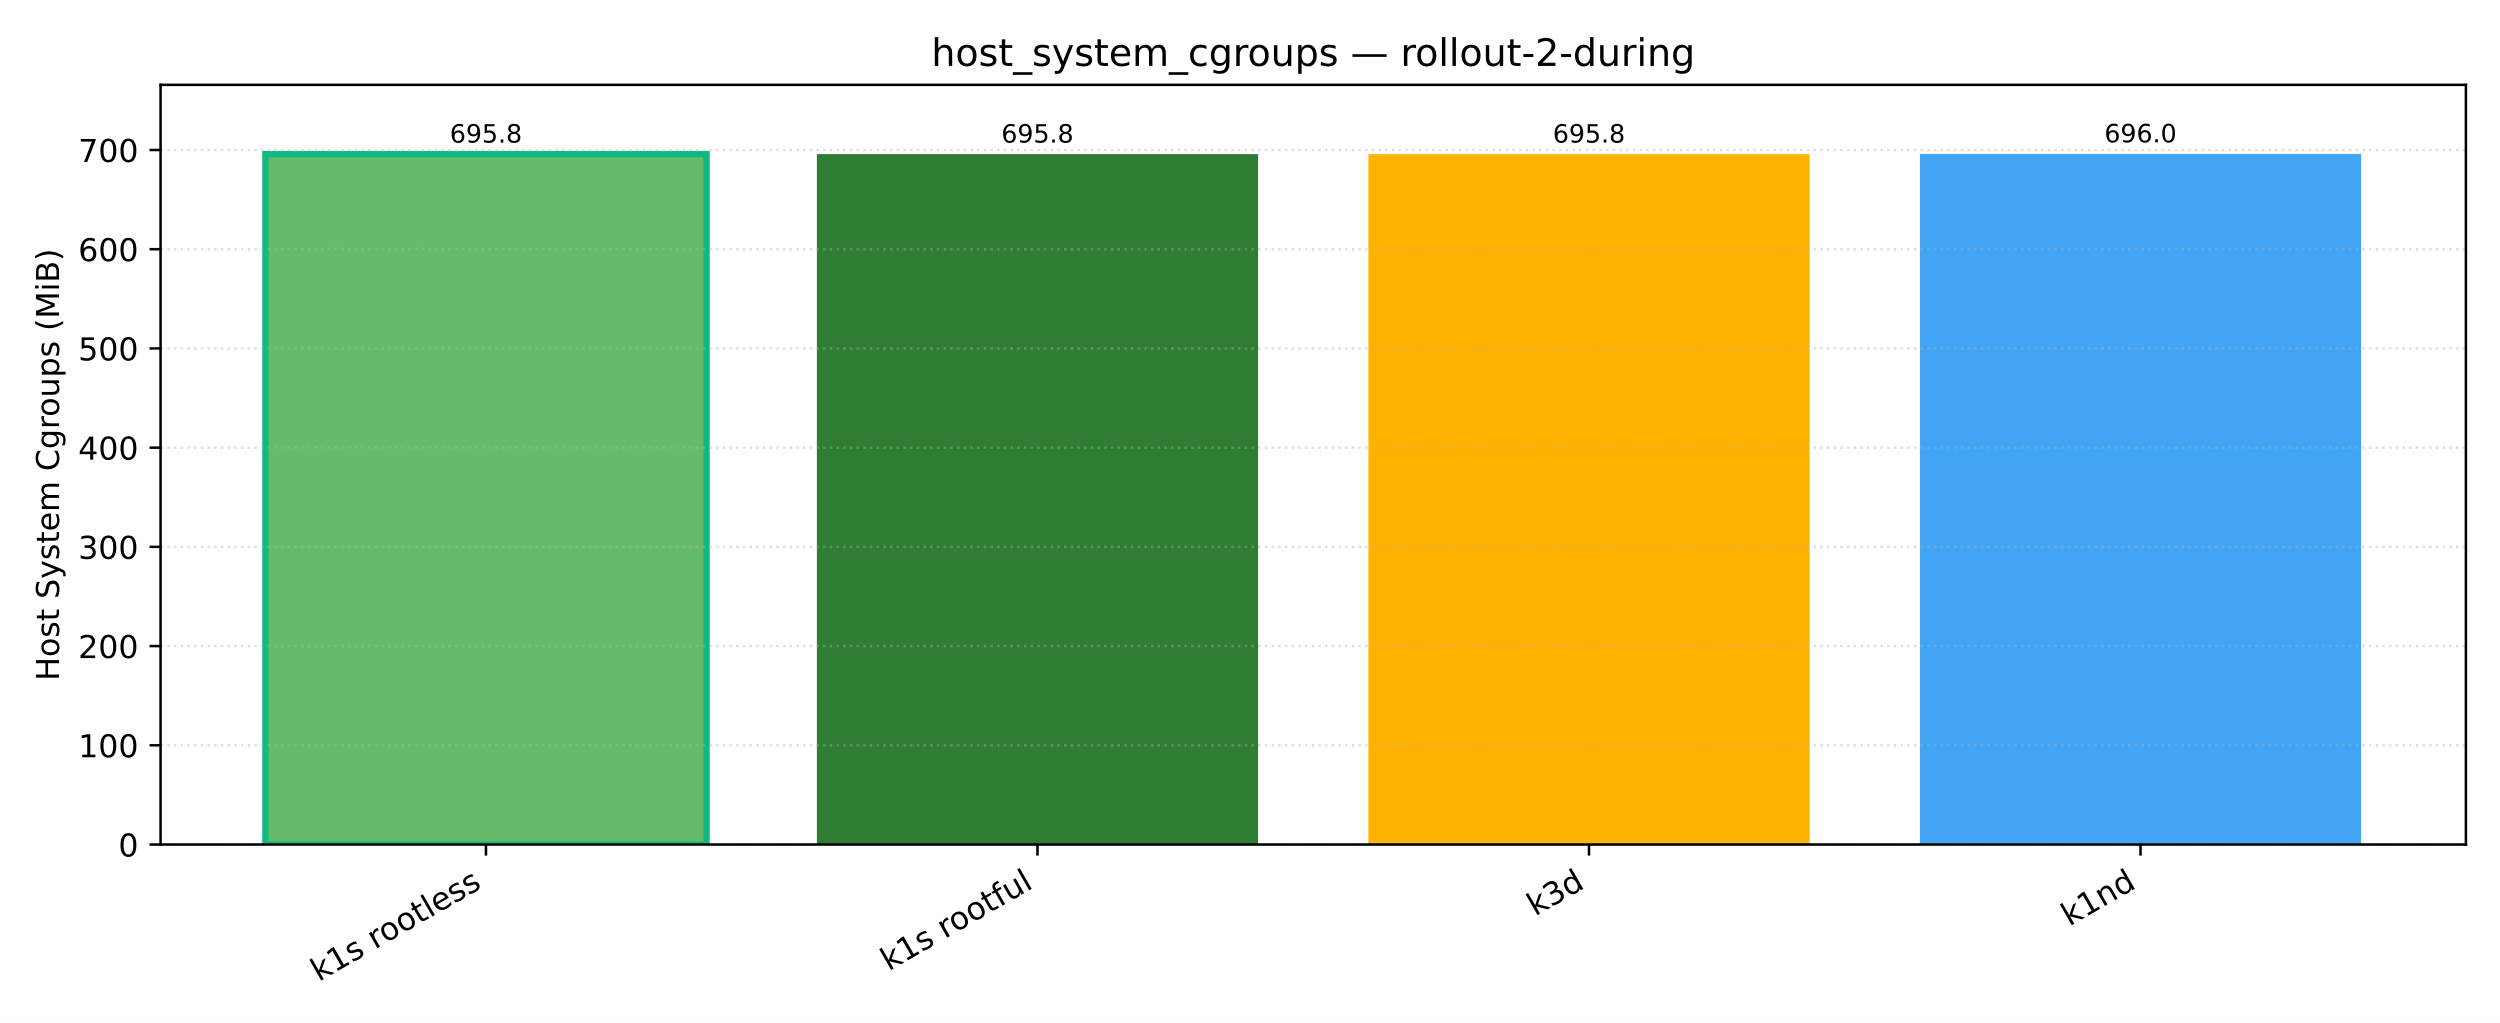
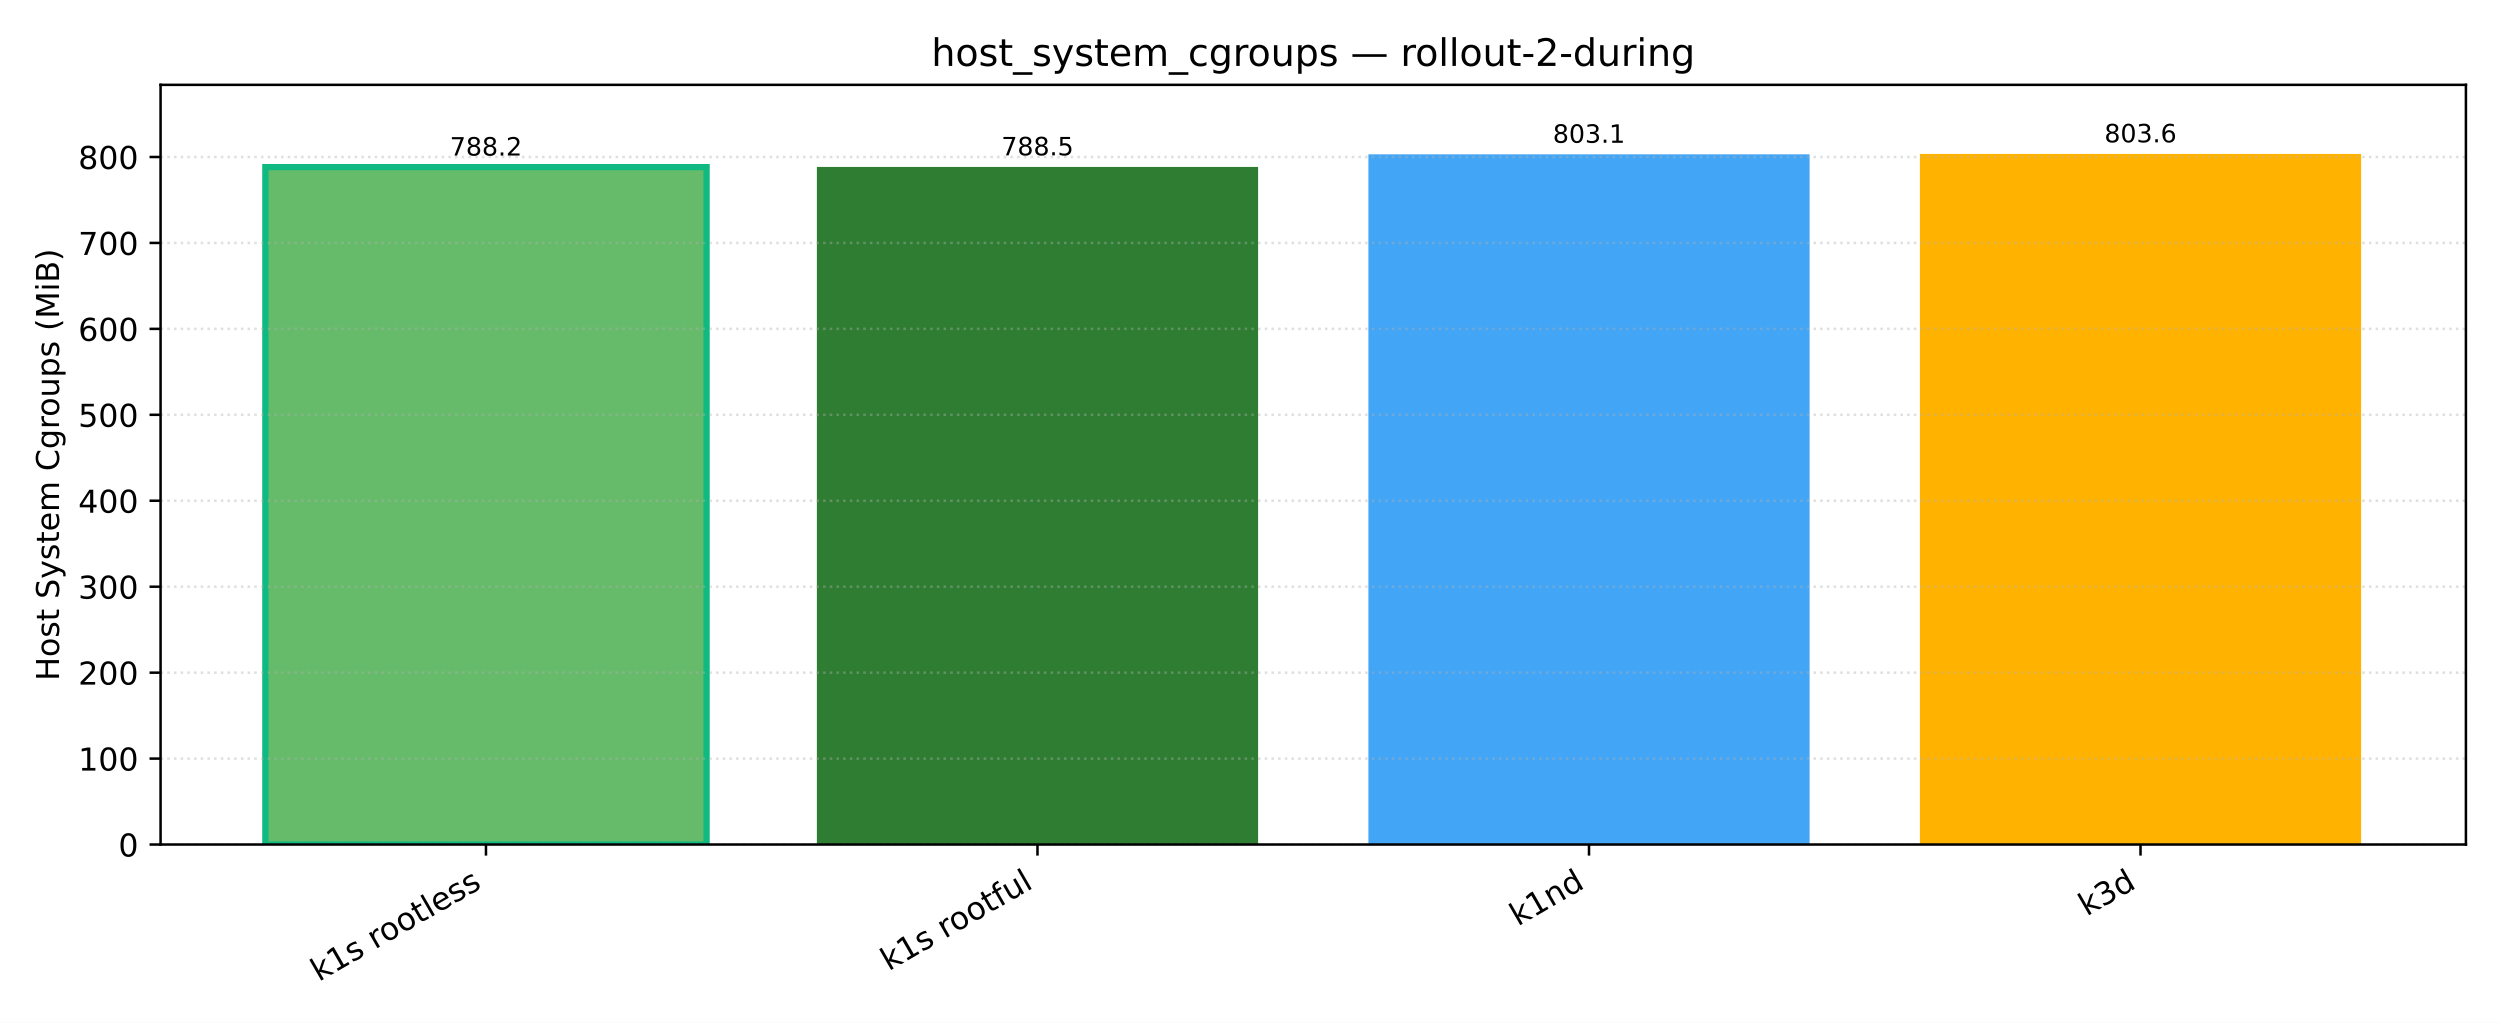
<svg xmlns="http://www.w3.org/2000/svg" xmlns:xlink="http://www.w3.org/1999/xlink" width="792pt" height="324pt" viewBox="0 0 792 324" version="1.1">
  <defs>
    <style type="text/css">*{stroke-linejoin: round; stroke-linecap: butt}</style>
  </defs>
  <g id="figure_1">
    <g id="patch_1">
      <path d="M 0 324  L 792 324  L 792 0  L 0 0  z " style="fill: #ffffff" />
    </g>
    <g id="axes_1">
      <g id="patch_2">
        <path d="M 50.87 267.545  L 781.2 267.545  L 781.2 26.88  L 50.87 26.88  z " style="fill: #ffffff" />
      </g>
      <g id="patch_3">
-         <path d="M 84.067 267.545  L 223.843 267.545  L 223.843 48.837  L 84.067 48.837  z " clip-path="url(#p07a1fe43da)" style="fill: #66bb6a; stroke: #10b981; stroke-width: 2; stroke-linejoin: miter" />
+         <path d="M 84.067 267.545  L 223.843 267.545  L 223.843 52.946  L 84.067 52.946  z " clip-path="url(#pe1639c07b3)" style="fill: #66bb6a; stroke: #10b981; stroke-width: 2; stroke-linejoin: miter" />
      </g>
      <g id="patch_4">
-         <path d="M 258.787 267.545  L 398.563 267.545  L 398.563 48.837  L 258.787 48.837  z " clip-path="url(#p07a1fe43da)" style="fill: #2e7d32" />
+         <path d="M 258.787 267.545  L 398.563 267.545  L 398.563 52.876  L 258.787 52.876  z " clip-path="url(#pe1639c07b3)" style="fill: #2e7d32" />
      </g>
      <g id="patch_5">
-         <path d="M 433.507 267.545  L 573.283 267.545  L 573.283 48.837  L 433.507 48.837  z " clip-path="url(#p07a1fe43da)" style="fill: #ffb300" />
+         <path d="M 433.507 267.545  L 573.283 267.545  L 573.283 48.895  L 433.507 48.895  z " clip-path="url(#pe1639c07b3)" style="fill: #42a5f5" />
      </g>
      <g id="patch_6">
-         <path d="M 608.227 267.545  L 748.003 267.545  L 748.003 48.759  L 608.227 48.759  z " clip-path="url(#p07a1fe43da)" style="fill: #42a5f5" />
+         <path d="M 608.227 267.545  L 748.003 267.545  L 748.003 48.759  L 608.227 48.759  z " clip-path="url(#pe1639c07b3)" style="fill: #ffb300" />
      </g>
      <g id="matplotlib.axis_1">
        <g id="xtick_1">
          <g id="line2d_1">
            <defs>
-               <path id="ma02f8a0a79" d="M 0 0  L 0 3.5  " style="stroke: #000000; stroke-width: 0.8" />
+               <path id="mfd98a3e27c" d="M 0 0  L 0 3.5  " style="stroke: #000000; stroke-width: 0.8" />
            </defs>
            <g>
-               <use xlink:href="#ma02f8a0a79" x="153.955" y="267.545" style="stroke: #000000; stroke-width: 0.8" />
+               <use xlink:href="#mfd98a3e27c" x="153.955" y="267.545" style="stroke: #000000; stroke-width: 0.8" />
            </g>
          </g>
          <g id="text_1">
            <g transform="translate(101.0103 311.0931) rotate(-30) scale(0.1 -0.1)">
              <defs>
                <path id="DejaVuSans-6b" d="M 581 4863  L 1159 4863  L 1159 1991  L 2875 3500  L 3609 3500  L 1753 1863  L 3688 0  L 2938 0  L 1159 1709  L 1159 0  L 581 0  L 581 4863  z " transform="scale(0.015625)" />
                <path id="DejaVuSans-31" d="M 794 531  L 1825 531  L 1825 4091  L 703 3866  L 703 4441  L 1819 4666  L 2450 4666  L 2450 531  L 3481 531  L 3481 0  L 794 0  L 794 531  z " transform="scale(0.015625)" />
                <path id="DejaVuSans-73" d="M 2834 3397  L 2834 2853  Q 2591 2978 2328 3040  Q 2066 3103 1784 3103  Q 1356 3103 1142 2972  Q 928 2841 928 2578  Q 928 2378 1081 2264  Q 1234 2150 1697 2047  L 1894 2003  Q 2506 1872 2764 1633  Q 3022 1394 3022 966  Q 3022 478 2636 193  Q 2250 -91 1575 -91  Q 1294 -91 989 -36  Q 684 19 347 128  L 347 722  Q 666 556 975 473  Q 1284 391 1588 391  Q 1994 391 2212 530  Q 2431 669 2431 922  Q 2431 1156 2273 1281  Q 2116 1406 1581 1522  L 1381 1569  Q 847 1681 609 1914  Q 372 2147 372 2553  Q 372 3047 722 3315  Q 1072 3584 1716 3584  Q 2034 3584 2315 3537  Q 2597 3491 2834 3397  z " transform="scale(0.015625)" />
                <path id="DejaVuSans-20" transform="scale(0.015625)" />
                <path id="DejaVuSans-72" d="M 2631 2963  Q 2534 3019 2420 3045  Q 2306 3072 2169 3072  Q 1681 3072 1420 2755  Q 1159 2438 1159 1844  L 1159 0  L 581 0  L 581 3500  L 1159 3500  L 1159 2956  Q 1341 3275 1631 3429  Q 1922 3584 2338 3584  Q 2397 3584 2469 3576  Q 2541 3569 2628 3553  L 2631 2963  z " transform="scale(0.015625)" />
                <path id="DejaVuSans-6f" d="M 1959 3097  Q 1497 3097 1228 2736  Q 959 2375 959 1747  Q 959 1119 1226 758  Q 1494 397 1959 397  Q 2419 397 2687 759  Q 2956 1122 2956 1747  Q 2956 2369 2687 2733  Q 2419 3097 1959 3097  z M 1959 3584  Q 2709 3584 3137 3096  Q 3566 2609 3566 1747  Q 3566 888 3137 398  Q 2709 -91 1959 -91  Q 1206 -91 779 398  Q 353 888 353 1747  Q 353 2609 779 3096  Q 1206 3584 1959 3584  z " transform="scale(0.015625)" />
                <path id="DejaVuSans-74" d="M 1172 4494  L 1172 3500  L 2356 3500  L 2356 3053  L 1172 3053  L 1172 1153  Q 1172 725 1289 603  Q 1406 481 1766 481  L 2356 481  L 2356 0  L 1766 0  Q 1100 0 847 248  Q 594 497 594 1153  L 594 3053  L 172 3053  L 172 3500  L 594 3500  L 594 4494  L 1172 4494  z " transform="scale(0.015625)" />
                <path id="DejaVuSans-6c" d="M 603 4863  L 1178 4863  L 1178 0  L 603 0  L 603 4863  z " transform="scale(0.015625)" />
                <path id="DejaVuSans-65" d="M 3597 1894  L 3597 1613  L 953 1613  Q 991 1019 1311 708  Q 1631 397 2203 397  Q 2534 397 2845 478  Q 3156 559 3463 722  L 3463 178  Q 3153 47 2828 -22  Q 2503 -91 2169 -91  Q 1331 -91 842 396  Q 353 884 353 1716  Q 353 2575 817 3079  Q 1281 3584 2069 3584  Q 2775 3584 3186 3129  Q 3597 2675 3597 1894  z M 3022 2063  Q 3016 2534 2758 2815  Q 2500 3097 2075 3097  Q 1594 3097 1305 2825  Q 1016 2553 972 2059  L 3022 2063  z " transform="scale(0.015625)" />
              </defs>
              <use xlink:href="#DejaVuSans-6b" />
              <use xlink:href="#DejaVuSans-31" transform="translate(57.91016 0)" />
              <use xlink:href="#DejaVuSans-73" transform="translate(121.5332 0)" />
              <use xlink:href="#DejaVuSans-20" transform="translate(173.6328 0)" />
              <use xlink:href="#DejaVuSans-72" transform="translate(205.4199 0)" />
              <use xlink:href="#DejaVuSans-6f" transform="translate(244.2832 0)" />
              <use xlink:href="#DejaVuSans-6f" transform="translate(305.4648 0)" />
              <use xlink:href="#DejaVuSans-74" transform="translate(366.6465 0)" />
              <use xlink:href="#DejaVuSans-6c" transform="translate(405.8555 0)" />
              <use xlink:href="#DejaVuSans-65" transform="translate(433.6387 0)" />
              <use xlink:href="#DejaVuSans-73" transform="translate(495.1621 0)" />
              <use xlink:href="#DejaVuSans-73" transform="translate(547.2617 0)" />
            </g>
          </g>
        </g>
        <g id="xtick_2">
          <g id="line2d_2">
            <g>
-               <use xlink:href="#ma02f8a0a79" x="328.675" y="267.545" style="stroke: #000000; stroke-width: 0.8" />
+               <use xlink:href="#mfd98a3e27c" x="328.675" y="267.545" style="stroke: #000000; stroke-width: 0.8" />
            </g>
          </g>
          <g id="text_2">
            <g transform="translate(281.545 307.7361) rotate(-30) scale(0.1 -0.1)">
              <defs>
                <path id="DejaVuSans-66" d="M 2375 4863  L 2375 4384  L 1825 4384  Q 1516 4384 1395 4259  Q 1275 4134 1275 3809  L 1275 3500  L 2222 3500  L 2222 3053  L 1275 3053  L 1275 0  L 697 0  L 697 3053  L 147 3053  L 147 3500  L 697 3500  L 697 3744  Q 697 4328 969 4595  Q 1241 4863 1831 4863  L 2375 4863  z " transform="scale(0.015625)" />
                <path id="DejaVuSans-75" d="M 544 1381  L 544 3500  L 1119 3500  L 1119 1403  Q 1119 906 1312 657  Q 1506 409 1894 409  Q 2359 409 2629 706  Q 2900 1003 2900 1516  L 2900 3500  L 3475 3500  L 3475 0  L 2900 0  L 2900 538  Q 2691 219 2414 64  Q 2138 -91 1772 -91  Q 1169 -91 856 284  Q 544 659 544 1381  z M 1991 3584  L 1991 3584  z " transform="scale(0.015625)" />
              </defs>
              <use xlink:href="#DejaVuSans-6b" />
              <use xlink:href="#DejaVuSans-31" transform="translate(57.91016 0)" />
              <use xlink:href="#DejaVuSans-73" transform="translate(121.5332 0)" />
              <use xlink:href="#DejaVuSans-20" transform="translate(173.6328 0)" />
              <use xlink:href="#DejaVuSans-72" transform="translate(205.4199 0)" />
              <use xlink:href="#DejaVuSans-6f" transform="translate(244.2832 0)" />
              <use xlink:href="#DejaVuSans-6f" transform="translate(305.4648 0)" />
              <use xlink:href="#DejaVuSans-74" transform="translate(366.6465 0)" />
              <use xlink:href="#DejaVuSans-66" transform="translate(405.8555 0)" />
              <use xlink:href="#DejaVuSans-75" transform="translate(441.0605 0)" />
              <use xlink:href="#DejaVuSans-6c" transform="translate(504.4395 0)" />
            </g>
          </g>
        </g>
        <g id="xtick_3">
          <g id="line2d_3">
            <g>
-               <use xlink:href="#ma02f8a0a79" x="503.395" y="267.545" style="stroke: #000000; stroke-width: 0.8" />
+               <use xlink:href="#mfd98a3e27c" x="503.395" y="267.545" style="stroke: #000000; stroke-width: 0.8" />
            </g>
          </g>
          <g id="text_3">
-             <g transform="translate(486.3324 290.3767) rotate(-30) scale(0.1 -0.1)">
-               <defs>
-                 <path id="DejaVuSans-33" d="M 2597 2516  Q 3050 2419 3304 2112  Q 3559 1806 3559 1356  Q 3559 666 3084 287  Q 2609 -91 1734 -91  Q 1441 -91 1130 -33  Q 819 25 488 141  L 488 750  Q 750 597 1062 519  Q 1375 441 1716 441  Q 2309 441 2620 675  Q 2931 909 2931 1356  Q 2931 1769 2642 2001  Q 2353 2234 1838 2234  L 1294 2234  L 1294 2753  L 1863 2753  Q 2328 2753 2575 2939  Q 2822 3125 2822 3475  Q 2822 3834 2567 4026  Q 2313 4219 1838 4219  Q 1578 4219 1281 4162  Q 984 4106 628 3988  L 628 4550  Q 988 4650 1302 4700  Q 1616 4750 1894 4750  Q 2613 4750 3031 4423  Q 3450 4097 3450 3541  Q 3450 3153 3228 2886  Q 3006 2619 2597 2516  z " transform="scale(0.015625)" />
+             <g transform="translate(480.8439 293.5454) rotate(-30) scale(0.1 -0.1)">
+               <defs>
+                 <path id="DejaVuSans-6e" d="M 3513 2113  L 3513 0  L 2938 0  L 2938 2094  Q 2938 2591 2744 2837  Q 2550 3084 2163 3084  Q 1697 3084 1428 2787  Q 1159 2491 1159 1978  L 1159 0  L 581 0  L 581 3500  L 1159 3500  L 1159 2956  Q 1366 3272 1645 3428  Q 1925 3584 2291 3584  Q 2894 3584 3203 3211  Q 3513 2838 3513 2113  z " transform="scale(0.015625)" />
                <path id="DejaVuSans-64" d="M 2906 2969  L 2906 4863  L 3481 4863  L 3481 0  L 2906 0  L 2906 525  Q 2725 213 2448 61  Q 2172 -91 1784 -91  Q 1150 -91 751 415  Q 353 922 353 1747  Q 353 2572 751 3078  Q 1150 3584 1784 3584  Q 2172 3584 2448 3432  Q 2725 3281 2906 2969  z M 947 1747  Q 947 1113 1208 752  Q 1469 391 1925 391  Q 2381 391 2643 752  Q 2906 1113 2906 1747  Q 2906 2381 2643 2742  Q 2381 3103 1925 3103  Q 1469 3103 1208 2742  Q 947 2381 947 1747  z " transform="scale(0.015625)" />
-               </defs>
-               <use xlink:href="#DejaVuSans-6b" />
-               <use xlink:href="#DejaVuSans-33" transform="translate(57.91016 0)" />
-               <use xlink:href="#DejaVuSans-64" transform="translate(121.5332 0)" />
-             </g>
-           </g>
-         </g>
-         <g id="xtick_4">
-           <g id="line2d_4">
-             <g>
-               <use xlink:href="#ma02f8a0a79" x="678.115" y="267.545" style="stroke: #000000; stroke-width: 0.8" />
-             </g>
-           </g>
-           <g id="text_4">
-             <g transform="translate(655.564 293.5454) rotate(-30) scale(0.1 -0.1)">
-               <defs>
-                 <path id="DejaVuSans-6e" d="M 3513 2113  L 3513 0  L 2938 0  L 2938 2094  Q 2938 2591 2744 2837  Q 2550 3084 2163 3084  Q 1697 3084 1428 2787  Q 1159 2491 1159 1978  L 1159 0  L 581 0  L 581 3500  L 1159 3500  L 1159 2956  Q 1366 3272 1645 3428  Q 1925 3584 2291 3584  Q 2894 3584 3203 3211  Q 3513 2838 3513 2113  z " transform="scale(0.015625)" />
              </defs>
              <use xlink:href="#DejaVuSans-6b" />
              <use xlink:href="#DejaVuSans-31" transform="translate(57.91016 0)" />
              <use xlink:href="#DejaVuSans-6e" transform="translate(121.5332 0)" />
              <use xlink:href="#DejaVuSans-64" transform="translate(184.9121 0)" />
            </g>
          </g>
        </g>
+         <g id="xtick_4">
+           <g id="line2d_4">
+             <g>
+               <use xlink:href="#mfd98a3e27c" x="678.115" y="267.545" style="stroke: #000000; stroke-width: 0.8" />
+             </g>
+           </g>
+           <g id="text_4">
+             <g transform="translate(661.0525 290.3767) rotate(-30) scale(0.1 -0.1)">
+               <defs>
+                 <path id="DejaVuSans-33" d="M 2597 2516  Q 3050 2419 3304 2112  Q 3559 1806 3559 1356  Q 3559 666 3084 287  Q 2609 -91 1734 -91  Q 1441 -91 1130 -33  Q 819 25 488 141  L 488 750  Q 750 597 1062 519  Q 1375 441 1716 441  Q 2309 441 2620 675  Q 2931 909 2931 1356  Q 2931 1769 2642 2001  Q 2353 2234 1838 2234  L 1294 2234  L 1294 2753  L 1863 2753  Q 2328 2753 2575 2939  Q 2822 3125 2822 3475  Q 2822 3834 2567 4026  Q 2313 4219 1838 4219  Q 1578 4219 1281 4162  Q 984 4106 628 3988  L 628 4550  Q 988 4650 1302 4700  Q 1616 4750 1894 4750  Q 2613 4750 3031 4423  Q 3450 4097 3450 3541  Q 3450 3153 3228 2886  Q 3006 2619 2597 2516  z " transform="scale(0.015625)" />
+               </defs>
+               <use xlink:href="#DejaVuSans-6b" />
+               <use xlink:href="#DejaVuSans-33" transform="translate(57.91016 0)" />
+               <use xlink:href="#DejaVuSans-64" transform="translate(121.5332 0)" />
+             </g>
+           </g>
+         </g>
      </g>
      <g id="matplotlib.axis_2">
        <g id="ytick_1">
          <g id="line2d_5">
-             <path d="M 50.87 267.545  L 781.2 267.545  " clip-path="url(#p07a1fe43da)" style="fill: none; stroke-dasharray: 0.8,1.32; stroke-dashoffset: 0; stroke: #b0b0b0; stroke-opacity: 0.4; stroke-width: 0.8" />
+             <path d="M 50.87 267.545  L 781.2 267.545  " clip-path="url(#pe1639c07b3)" style="fill: none; stroke-dasharray: 0.8,1.32; stroke-dashoffset: 0; stroke: #b0b0b0; stroke-opacity: 0.4; stroke-width: 0.8" />
          </g>
          <g id="line2d_6">
            <defs>
-               <path id="mb1dd5389b1" d="M 0 0  L -3.5 0  " style="stroke: #000000; stroke-width: 0.8" />
+               <path id="m57b59717d0" d="M 0 0  L -3.5 0  " style="stroke: #000000; stroke-width: 0.8" />
            </defs>
            <g>
-               <use xlink:href="#mb1dd5389b1" x="50.87" y="267.545" style="stroke: #000000; stroke-width: 0.8" />
+               <use xlink:href="#m57b59717d0" x="50.87" y="267.545" style="stroke: #000000; stroke-width: 0.8" />
            </g>
          </g>
          <g id="text_5">
            <g transform="translate(37.5075 271.3447) scale(0.1 -0.1)">
              <defs>
                <path id="DejaVuSans-30" d="M 2034 4250  Q 1547 4250 1301 3770  Q 1056 3291 1056 2328  Q 1056 1369 1301 889  Q 1547 409 2034 409  Q 2525 409 2770 889  Q 3016 1369 3016 2328  Q 3016 3291 2770 3770  Q 2525 4250 2034 4250  z M 2034 4750  Q 2819 4750 3233 4129  Q 3647 3509 3647 2328  Q 3647 1150 3233 529  Q 2819 -91 2034 -91  Q 1250 -91 836 529  Q 422 1150 422 2328  Q 422 3509 836 4129  Q 1250 4750 2034 4750  z " transform="scale(0.015625)" />
              </defs>
              <use xlink:href="#DejaVuSans-30" />
            </g>
          </g>
        </g>
        <g id="ytick_2">
          <g id="line2d_7">
-             <path d="M 50.87 236.113  L 781.2 236.113  " clip-path="url(#p07a1fe43da)" style="fill: none; stroke-dasharray: 0.8,1.32; stroke-dashoffset: 0; stroke: #b0b0b0; stroke-opacity: 0.4; stroke-width: 0.8" />
+             <path d="M 50.87 240.319  L 781.2 240.319  " clip-path="url(#pe1639c07b3)" style="fill: none; stroke-dasharray: 0.8,1.32; stroke-dashoffset: 0; stroke: #b0b0b0; stroke-opacity: 0.4; stroke-width: 0.8" />
          </g>
          <g id="line2d_8">
            <g>
-               <use xlink:href="#mb1dd5389b1" x="50.87" y="236.113" style="stroke: #000000; stroke-width: 0.8" />
+               <use xlink:href="#m57b59717d0" x="50.87" y="240.319" style="stroke: #000000; stroke-width: 0.8" />
            </g>
          </g>
          <g id="text_6">
-             <g transform="translate(24.7825 239.9119) scale(0.1 -0.1)">
+             <g transform="translate(24.7825 244.1184) scale(0.1 -0.1)">
              <use xlink:href="#DejaVuSans-31" />
              <use xlink:href="#DejaVuSans-30" transform="translate(63.62305 0)" />
              <use xlink:href="#DejaVuSans-30" transform="translate(127.2461 0)" />
            </g>
          </g>
        </g>
        <g id="ytick_3">
          <g id="line2d_9">
-             <path d="M 50.87 204.68  L 781.2 204.68  " clip-path="url(#p07a1fe43da)" style="fill: none; stroke-dasharray: 0.8,1.32; stroke-dashoffset: 0; stroke: #b0b0b0; stroke-opacity: 0.4; stroke-width: 0.8" />
+             <path d="M 50.87 213.093  L 781.2 213.093  " clip-path="url(#pe1639c07b3)" style="fill: none; stroke-dasharray: 0.8,1.32; stroke-dashoffset: 0; stroke: #b0b0b0; stroke-opacity: 0.4; stroke-width: 0.8" />
          </g>
          <g id="line2d_10">
            <g>
-               <use xlink:href="#mb1dd5389b1" x="50.87" y="204.68" style="stroke: #000000; stroke-width: 0.8" />
+               <use xlink:href="#m57b59717d0" x="50.87" y="213.093" style="stroke: #000000; stroke-width: 0.8" />
            </g>
          </g>
          <g id="text_7">
-             <g transform="translate(24.7825 208.4792) scale(0.1 -0.1)">
+             <g transform="translate(24.7825 216.8921) scale(0.1 -0.1)">
              <defs>
                <path id="DejaVuSans-32" d="M 1228 531  L 3431 531  L 3431 0  L 469 0  L 469 531  Q 828 903 1448 1529  Q 2069 2156 2228 2338  Q 2531 2678 2651 2914  Q 2772 3150 2772 3378  Q 2772 3750 2511 3984  Q 2250 4219 1831 4219  Q 1534 4219 1204 4116  Q 875 4013 500 3803  L 500 4441  Q 881 4594 1212 4672  Q 1544 4750 1819 4750  Q 2544 4750 2975 4387  Q 3406 4025 3406 3419  Q 3406 3131 3298 2873  Q 3191 2616 2906 2266  Q 2828 2175 2409 1742  Q 1991 1309 1228 531  z " transform="scale(0.015625)" />
              </defs>
              <use xlink:href="#DejaVuSans-32" />
              <use xlink:href="#DejaVuSans-30" transform="translate(63.62305 0)" />
              <use xlink:href="#DejaVuSans-30" transform="translate(127.2461 0)" />
            </g>
          </g>
        </g>
        <g id="ytick_4">
          <g id="line2d_11">
-             <path d="M 50.87 173.247  L 781.2 173.247  " clip-path="url(#p07a1fe43da)" style="fill: none; stroke-dasharray: 0.8,1.32; stroke-dashoffset: 0; stroke: #b0b0b0; stroke-opacity: 0.4; stroke-width: 0.8" />
+             <path d="M 50.87 185.867  L 781.2 185.867  " clip-path="url(#pe1639c07b3)" style="fill: none; stroke-dasharray: 0.8,1.32; stroke-dashoffset: 0; stroke: #b0b0b0; stroke-opacity: 0.4; stroke-width: 0.8" />
          </g>
          <g id="line2d_12">
            <g>
-               <use xlink:href="#mb1dd5389b1" x="50.87" y="173.247" style="stroke: #000000; stroke-width: 0.8" />
+               <use xlink:href="#m57b59717d0" x="50.87" y="185.867" style="stroke: #000000; stroke-width: 0.8" />
            </g>
          </g>
          <g id="text_8">
-             <g transform="translate(24.7825 177.0464) scale(0.1 -0.1)">
+             <g transform="translate(24.7825 189.6658) scale(0.1 -0.1)">
              <use xlink:href="#DejaVuSans-33" />
              <use xlink:href="#DejaVuSans-30" transform="translate(63.62305 0)" />
              <use xlink:href="#DejaVuSans-30" transform="translate(127.2461 0)" />
            </g>
          </g>
        </g>
        <g id="ytick_5">
          <g id="line2d_13">
-             <path d="M 50.87 141.814  L 781.2 141.814  " clip-path="url(#p07a1fe43da)" style="fill: none; stroke-dasharray: 0.8,1.32; stroke-dashoffset: 0; stroke: #b0b0b0; stroke-opacity: 0.4; stroke-width: 0.8" />
+             <path d="M 50.87 158.64  L 781.2 158.64  " clip-path="url(#pe1639c07b3)" style="fill: none; stroke-dasharray: 0.8,1.32; stroke-dashoffset: 0; stroke: #b0b0b0; stroke-opacity: 0.4; stroke-width: 0.8" />
          </g>
          <g id="line2d_14">
            <g>
-               <use xlink:href="#mb1dd5389b1" x="50.87" y="141.814" style="stroke: #000000; stroke-width: 0.8" />
+               <use xlink:href="#m57b59717d0" x="50.87" y="158.64" style="stroke: #000000; stroke-width: 0.8" />
            </g>
          </g>
          <g id="text_9">
-             <g transform="translate(24.7825 145.6136) scale(0.1 -0.1)">
+             <g transform="translate(24.7825 162.4394) scale(0.1 -0.1)">
              <defs>
                <path id="DejaVuSans-34" d="M 2419 4116  L 825 1625  L 2419 1625  L 2419 4116  z M 2253 4666  L 3047 4666  L 3047 1625  L 3713 1625  L 3713 1100  L 3047 1100  L 3047 0  L 2419 0  L 2419 1100  L 313 1100  L 313 1709  L 2253 4666  z " transform="scale(0.015625)" />
              </defs>
              <use xlink:href="#DejaVuSans-34" />
              <use xlink:href="#DejaVuSans-30" transform="translate(63.62305 0)" />
              <use xlink:href="#DejaVuSans-30" transform="translate(127.2461 0)" />
            </g>
          </g>
        </g>
        <g id="ytick_6">
          <g id="line2d_15">
-             <path d="M 50.87 110.382  L 781.2 110.382  " clip-path="url(#p07a1fe43da)" style="fill: none; stroke-dasharray: 0.8,1.32; stroke-dashoffset: 0; stroke: #b0b0b0; stroke-opacity: 0.4; stroke-width: 0.8" />
+             <path d="M 50.87 131.414  L 781.2 131.414  " clip-path="url(#pe1639c07b3)" style="fill: none; stroke-dasharray: 0.8,1.32; stroke-dashoffset: 0; stroke: #b0b0b0; stroke-opacity: 0.4; stroke-width: 0.8" />
          </g>
          <g id="line2d_16">
            <g>
-               <use xlink:href="#mb1dd5389b1" x="50.87" y="110.382" style="stroke: #000000; stroke-width: 0.8" />
+               <use xlink:href="#m57b59717d0" x="50.87" y="131.414" style="stroke: #000000; stroke-width: 0.8" />
            </g>
          </g>
          <g id="text_10">
-             <g transform="translate(24.7825 114.1809) scale(0.1 -0.1)">
+             <g transform="translate(24.7825 135.2131) scale(0.1 -0.1)">
              <defs>
                <path id="DejaVuSans-35" d="M 691 4666  L 3169 4666  L 3169 4134  L 1269 4134  L 1269 2991  Q 1406 3038 1543 3061  Q 1681 3084 1819 3084  Q 2600 3084 3056 2656  Q 3513 2228 3513 1497  Q 3513 744 3044 326  Q 2575 -91 1722 -91  Q 1428 -91 1123 -41  Q 819 9 494 109  L 494 744  Q 775 591 1075 516  Q 1375 441 1709 441  Q 2250 441 2565 725  Q 2881 1009 2881 1497  Q 2881 1984 2565 2268  Q 2250 2553 1709 2553  Q 1456 2553 1204 2497  Q 953 2441 691 2322  L 691 4666  z " transform="scale(0.015625)" />
              </defs>
              <use xlink:href="#DejaVuSans-35" />
              <use xlink:href="#DejaVuSans-30" transform="translate(63.62305 0)" />
              <use xlink:href="#DejaVuSans-30" transform="translate(127.2461 0)" />
            </g>
          </g>
        </g>
        <g id="ytick_7">
          <g id="line2d_17">
-             <path d="M 50.87 78.949  L 781.2 78.949  " clip-path="url(#p07a1fe43da)" style="fill: none; stroke-dasharray: 0.8,1.32; stroke-dashoffset: 0; stroke: #b0b0b0; stroke-opacity: 0.4; stroke-width: 0.8" />
+             <path d="M 50.87 104.188  L 781.2 104.188  " clip-path="url(#pe1639c07b3)" style="fill: none; stroke-dasharray: 0.8,1.32; stroke-dashoffset: 0; stroke: #b0b0b0; stroke-opacity: 0.4; stroke-width: 0.8" />
          </g>
          <g id="line2d_18">
            <g>
-               <use xlink:href="#mb1dd5389b1" x="50.87" y="78.949" style="stroke: #000000; stroke-width: 0.8" />
+               <use xlink:href="#m57b59717d0" x="50.87" y="104.188" style="stroke: #000000; stroke-width: 0.8" />
            </g>
          </g>
          <g id="text_11">
-             <g transform="translate(24.7825 82.74809) scale(0.1 -0.1)">
+             <g transform="translate(24.7825 107.9868) scale(0.1 -0.1)">
              <defs>
                <path id="DejaVuSans-36" d="M 2113 2584  Q 1688 2584 1439 2293  Q 1191 2003 1191 1497  Q 1191 994 1439 701  Q 1688 409 2113 409  Q 2538 409 2786 701  Q 3034 994 3034 1497  Q 3034 2003 2786 2293  Q 2538 2584 2113 2584  z M 3366 4563  L 3366 3988  Q 3128 4100 2886 4159  Q 2644 4219 2406 4219  Q 1781 4219 1451 3797  Q 1122 3375 1075 2522  Q 1259 2794 1537 2939  Q 1816 3084 2150 3084  Q 2853 3084 3261 2657  Q 3669 2231 3669 1497  Q 3669 778 3244 343  Q 2819 -91 2113 -91  Q 1303 -91 875 529  Q 447 1150 447 2328  Q 447 3434 972 4092  Q 1497 4750 2381 4750  Q 2619 4750 2861 4703  Q 3103 4656 3366 4563  z " transform="scale(0.015625)" />
              </defs>
              <use xlink:href="#DejaVuSans-36" />
              <use xlink:href="#DejaVuSans-30" transform="translate(63.62305 0)" />
              <use xlink:href="#DejaVuSans-30" transform="translate(127.2461 0)" />
            </g>
          </g>
        </g>
        <g id="ytick_8">
          <g id="line2d_19">
-             <path d="M 50.87 47.516  L 781.2 47.516  " clip-path="url(#p07a1fe43da)" style="fill: none; stroke-dasharray: 0.8,1.32; stroke-dashoffset: 0; stroke: #b0b0b0; stroke-opacity: 0.4; stroke-width: 0.8" />
+             <path d="M 50.87 76.961  L 781.2 76.961  " clip-path="url(#pe1639c07b3)" style="fill: none; stroke-dasharray: 0.8,1.32; stroke-dashoffset: 0; stroke: #b0b0b0; stroke-opacity: 0.4; stroke-width: 0.8" />
          </g>
          <g id="line2d_20">
            <g>
-               <use xlink:href="#mb1dd5389b1" x="50.87" y="47.516" style="stroke: #000000; stroke-width: 0.8" />
+               <use xlink:href="#m57b59717d0" x="50.87" y="76.961" style="stroke: #000000; stroke-width: 0.8" />
            </g>
          </g>
          <g id="text_12">
-             <g transform="translate(24.7825 51.31532) scale(0.1 -0.1)">
+             <g transform="translate(24.7825 80.76052) scale(0.1 -0.1)">
              <defs>
                <path id="DejaVuSans-37" d="M 525 4666  L 3525 4666  L 3525 4397  L 1831 0  L 1172 0  L 2766 4134  L 525 4134  L 525 4666  z " transform="scale(0.015625)" />
              </defs>
              <use xlink:href="#DejaVuSans-37" />
              <use xlink:href="#DejaVuSans-30" transform="translate(63.62305 0)" />
              <use xlink:href="#DejaVuSans-30" transform="translate(127.2461 0)" />
            </g>
          </g>
        </g>
-         <g id="text_13">
+         <g id="ytick_9">
+           <g id="line2d_21">
+             <path d="M 50.87 49.735  L 781.2 49.735  " clip-path="url(#pe1639c07b3)" style="fill: none; stroke-dasharray: 0.8,1.32; stroke-dashoffset: 0; stroke: #b0b0b0; stroke-opacity: 0.4; stroke-width: 0.8" />
+           </g>
+           <g id="line2d_22">
+             <g>
+               <use xlink:href="#m57b59717d0" x="50.87" y="49.735" style="stroke: #000000; stroke-width: 0.8" />
+             </g>
+           </g>
+           <g id="text_13">
+             <g transform="translate(24.7825 53.53422) scale(0.1 -0.1)">
+               <defs>
+                 <path id="DejaVuSans-38" d="M 2034 2216  Q 1584 2216 1326 1975  Q 1069 1734 1069 1313  Q 1069 891 1326 650  Q 1584 409 2034 409  Q 2484 409 2743 651  Q 3003 894 3003 1313  Q 3003 1734 2745 1975  Q 2488 2216 2034 2216  z M 1403 2484  Q 997 2584 770 2862  Q 544 3141 544 3541  Q 544 4100 942 4425  Q 1341 4750 2034 4750  Q 2731 4750 3128 4425  Q 3525 4100 3525 3541  Q 3525 3141 3298 2862  Q 3072 2584 2669 2484  Q 3125 2378 3379 2068  Q 3634 1759 3634 1313  Q 3634 634 3220 271  Q 2806 -91 2034 -91  Q 1263 -91 848 271  Q 434 634 434 1313  Q 434 1759 690 2068  Q 947 2378 1403 2484  z M 1172 3481  Q 1172 3119 1398 2916  Q 1625 2713 2034 2713  Q 2441 2713 2670 2916  Q 2900 3119 2900 3481  Q 2900 3844 2670 4047  Q 2441 4250 2034 4250  Q 1625 4250 1398 4047  Q 1172 3844 1172 3481  z " transform="scale(0.015625)" />
+               </defs>
+               <use xlink:href="#DejaVuSans-38" />
+               <use xlink:href="#DejaVuSans-30" transform="translate(63.62305 0)" />
+               <use xlink:href="#DejaVuSans-30" transform="translate(127.2461 0)" />
+             </g>
+           </g>
+         </g>
+         <g id="text_14">
          <g transform="translate(18.70281 215.6604) rotate(-90) scale(0.1 -0.1)">
            <defs>
              <path id="DejaVuSans-48" d="M 628 4666  L 1259 4666  L 1259 2753  L 3553 2753  L 3553 4666  L 4184 4666  L 4184 0  L 3553 0  L 3553 2222  L 1259 2222  L 1259 0  L 628 0  L 628 4666  z " transform="scale(0.015625)" />
              <path id="DejaVuSans-53" d="M 3425 4513  L 3425 3897  Q 3066 4069 2747 4153  Q 2428 4238 2131 4238  Q 1616 4238 1336 4038  Q 1056 3838 1056 3469  Q 1056 3159 1242 3001  Q 1428 2844 1947 2747  L 2328 2669  Q 3034 2534 3370 2195  Q 3706 1856 3706 1288  Q 3706 609 3251 259  Q 2797 -91 1919 -91  Q 1588 -91 1214 -16  Q 841 59 441 206  L 441 856  Q 825 641 1194 531  Q 1563 422 1919 422  Q 2459 422 2753 634  Q 3047 847 3047 1241  Q 3047 1584 2836 1778  Q 2625 1972 2144 2069  L 1759 2144  Q 1053 2284 737 2584  Q 422 2884 422 3419  Q 422 4038 858 4394  Q 1294 4750 2059 4750  Q 2388 4750 2728 4690  Q 3069 4631 3425 4513  z " transform="scale(0.015625)" />
              <path id="DejaVuSans-79" d="M 2059 -325  Q 1816 -950 1584 -1140  Q 1353 -1331 966 -1331  L 506 -1331  L 506 -850  L 844 -850  Q 1081 -850 1212 -737  Q 1344 -625 1503 -206  L 1606 56  L 191 3500  L 800 3500  L 1894 763  L 2988 3500  L 3597 3500  L 2059 -325  z " transform="scale(0.015625)" />
              <path id="DejaVuSans-6d" d="M 3328 2828  Q 3544 3216 3844 3400  Q 4144 3584 4550 3584  Q 5097 3584 5394 3201  Q 5691 2819 5691 2113  L 5691 0  L 5113 0  L 5113 2094  Q 5113 2597 4934 2840  Q 4756 3084 4391 3084  Q 3944 3084 3684 2787  Q 3425 2491 3425 1978  L 3425 0  L 2847 0  L 2847 2094  Q 2847 2600 2669 2842  Q 2491 3084 2119 3084  Q 1678 3084 1418 2786  Q 1159 2488 1159 1978  L 1159 0  L 581 0  L 581 3500  L 1159 3500  L 1159 2956  Q 1356 3278 1631 3431  Q 1906 3584 2284 3584  Q 2666 3584 2933 3390  Q 3200 3197 3328 2828  z " transform="scale(0.015625)" />
              <path id="DejaVuSans-43" d="M 4122 4306  L 4122 3641  Q 3803 3938 3442 4084  Q 3081 4231 2675 4231  Q 1875 4231 1450 3742  Q 1025 3253 1025 2328  Q 1025 1406 1450 917  Q 1875 428 2675 428  Q 3081 428 3442 575  Q 3803 722 4122 1019  L 4122 359  Q 3791 134 3420 21  Q 3050 -91 2638 -91  Q 1578 -91 968 557  Q 359 1206 359 2328  Q 359 3453 968 4101  Q 1578 4750 2638 4750  Q 3056 4750 3426 4639  Q 3797 4528 4122 4306  z " transform="scale(0.015625)" />
              <path id="DejaVuSans-67" d="M 2906 1791  Q 2906 2416 2648 2759  Q 2391 3103 1925 3103  Q 1463 3103 1205 2759  Q 947 2416 947 1791  Q 947 1169 1205 825  Q 1463 481 1925 481  Q 2391 481 2648 825  Q 2906 1169 2906 1791  z M 3481 434  Q 3481 -459 3084 -895  Q 2688 -1331 1869 -1331  Q 1566 -1331 1297 -1286  Q 1028 -1241 775 -1147  L 775 -588  Q 1028 -725 1275 -790  Q 1522 -856 1778 -856  Q 2344 -856 2625 -561  Q 2906 -266 2906 331  L 2906 616  Q 2728 306 2450 153  Q 2172 0 1784 0  Q 1141 0 747 490  Q 353 981 353 1791  Q 353 2603 747 3093  Q 1141 3584 1784 3584  Q 2172 3584 2450 3431  Q 2728 3278 2906 2969  L 2906 3500  L 3481 3500  L 3481 434  z " transform="scale(0.015625)" />
              <path id="DejaVuSans-70" d="M 1159 525  L 1159 -1331  L 581 -1331  L 581 3500  L 1159 3500  L 1159 2969  Q 1341 3281 1617 3432  Q 1894 3584 2278 3584  Q 2916 3584 3314 3078  Q 3713 2572 3713 1747  Q 3713 922 3314 415  Q 2916 -91 2278 -91  Q 1894 -91 1617 61  Q 1341 213 1159 525  z M 3116 1747  Q 3116 2381 2855 2742  Q 2594 3103 2138 3103  Q 1681 3103 1420 2742  Q 1159 2381 1159 1747  Q 1159 1113 1420 752  Q 1681 391 2138 391  Q 2594 391 2855 752  Q 3116 1113 3116 1747  z " transform="scale(0.015625)" />
              <path id="DejaVuSans-28" d="M 1984 4856  Q 1566 4138 1362 3434  Q 1159 2731 1159 2009  Q 1159 1288 1364 580  Q 1569 -128 1984 -844  L 1484 -844  Q 1016 -109 783 600  Q 550 1309 550 2009  Q 550 2706 781 3412  Q 1013 4119 1484 4856  L 1984 4856  z " transform="scale(0.015625)" />
              <path id="DejaVuSans-4d" d="M 628 4666  L 1569 4666  L 2759 1491  L 3956 4666  L 4897 4666  L 4897 0  L 4281 0  L 4281 4097  L 3078 897  L 2444 897  L 1241 4097  L 1241 0  L 628 0  L 628 4666  z " transform="scale(0.015625)" />
              <path id="DejaVuSans-69" d="M 603 3500  L 1178 3500  L 1178 0  L 603 0  L 603 3500  z M 603 4863  L 1178 4863  L 1178 4134  L 603 4134  L 603 4863  z " transform="scale(0.015625)" />
              <path id="DejaVuSans-42" d="M 1259 2228  L 1259 519  L 2272 519  Q 2781 519 3026 730  Q 3272 941 3272 1375  Q 3272 1813 3026 2020  Q 2781 2228 2272 2228  L 1259 2228  z M 1259 4147  L 1259 2741  L 2194 2741  Q 2656 2741 2882 2914  Q 3109 3088 3109 3444  Q 3109 3797 2882 3972  Q 2656 4147 2194 4147  L 1259 4147  z M 628 4666  L 2241 4666  Q 2963 4666 3353 4366  Q 3744 4066 3744 3513  Q 3744 3084 3544 2831  Q 3344 2578 2956 2516  Q 3422 2416 3680 2098  Q 3938 1781 3938 1306  Q 3938 681 3513 340  Q 3088 0 2303 0  L 628 0  L 628 4666  z " transform="scale(0.015625)" />
              <path id="DejaVuSans-29" d="M 513 4856  L 1013 4856  Q 1481 4119 1714 3412  Q 1947 2706 1947 2009  Q 1947 1309 1714 600  Q 1481 -109 1013 -844  L 513 -844  Q 928 -128 1133 580  Q 1338 1288 1338 2009  Q 1338 2731 1133 3434  Q 928 4138 513 4856  z " transform="scale(0.015625)" />
            </defs>
            <use xlink:href="#DejaVuSans-48" />
            <use xlink:href="#DejaVuSans-6f" transform="translate(75.19531 0)" />
            <use xlink:href="#DejaVuSans-73" transform="translate(136.377 0)" />
            <use xlink:href="#DejaVuSans-74" transform="translate(188.4766 0)" />
            <use xlink:href="#DejaVuSans-20" transform="translate(227.6855 0)" />
            <use xlink:href="#DejaVuSans-53" transform="translate(259.4727 0)" />
            <use xlink:href="#DejaVuSans-79" transform="translate(322.9492 0)" />
            <use xlink:href="#DejaVuSans-73" transform="translate(382.1289 0)" />
            <use xlink:href="#DejaVuSans-74" transform="translate(434.2285 0)" />
            <use xlink:href="#DejaVuSans-65" transform="translate(473.4375 0)" />
            <use xlink:href="#DejaVuSans-6d" transform="translate(534.9609 0)" />
            <use xlink:href="#DejaVuSans-20" transform="translate(632.373 0)" />
            <use xlink:href="#DejaVuSans-43" transform="translate(664.1602 0)" />
            <use xlink:href="#DejaVuSans-67" transform="translate(733.9844 0)" />
            <use xlink:href="#DejaVuSans-72" transform="translate(797.4609 0)" />
            <use xlink:href="#DejaVuSans-6f" transform="translate(836.3242 0)" />
            <use xlink:href="#DejaVuSans-75" transform="translate(897.5059 0)" />
            <use xlink:href="#DejaVuSans-70" transform="translate(960.8848 0)" />
            <use xlink:href="#DejaVuSans-73" transform="translate(1024.361 0)" />
            <use xlink:href="#DejaVuSans-20" transform="translate(1076.461 0)" />
            <use xlink:href="#DejaVuSans-28" transform="translate(1108.248 0)" />
            <use xlink:href="#DejaVuSans-4d" transform="translate(1147.262 0)" />
            <use xlink:href="#DejaVuSans-69" transform="translate(1233.541 0)" />
            <use xlink:href="#DejaVuSans-42" transform="translate(1261.324 0)" />
            <use xlink:href="#DejaVuSans-29" transform="translate(1329.928 0)" />
          </g>
        </g>
      </g>
      <g id="patch_7">
        <path d="M 50.87 267.545  L 50.87 26.88  " style="fill: none; stroke: #000000; stroke-width: 0.8; stroke-linejoin: miter; stroke-linecap: square" />
      </g>
      <g id="patch_8">
        <path d="M 781.2 267.545  L 781.2 26.88  " style="fill: none; stroke: #000000; stroke-width: 0.8; stroke-linejoin: miter; stroke-linecap: square" />
      </g>
      <g id="patch_9">
        <path d="M 50.87 267.545  L 781.2 267.545  " style="fill: none; stroke: #000000; stroke-width: 0.8; stroke-linejoin: miter; stroke-linecap: square" />
      </g>
      <g id="patch_10">
        <path d="M 50.87 26.88  L 781.2 26.88  " style="fill: none; stroke: #000000; stroke-width: 0.8; stroke-linejoin: miter; stroke-linecap: square" />
      </g>
-       <g id="text_14">
-         <g transform="translate(142.5036 45.17351) scale(0.08 -0.08)">
+       <g id="text_15">
+         <g transform="translate(142.5036 49.28204) scale(0.08 -0.08)">
          <defs>
-             <path id="DejaVuSans-39" d="M 703 97  L 703 672  Q 941 559 1184 500  Q 1428 441 1663 441  Q 2288 441 2617 861  Q 2947 1281 2994 2138  Q 2813 1869 2534 1725  Q 2256 1581 1919 1581  Q 1219 1581 811 2004  Q 403 2428 403 3163  Q 403 3881 828 4315  Q 1253 4750 1959 4750  Q 2769 4750 3195 4129  Q 3622 3509 3622 2328  Q 3622 1225 3098 567  Q 2575 -91 1691 -91  Q 1453 -91 1209 -44  Q 966 3 703 97  z M 1959 2075  Q 2384 2075 2632 2365  Q 2881 2656 2881 3163  Q 2881 3666 2632 3958  Q 2384 4250 1959 4250  Q 1534 4250 1286 3958  Q 1038 3666 1038 3163  Q 1038 2656 1286 2365  Q 1534 2075 1959 2075  z " transform="scale(0.015625)" />
            <path id="DejaVuSans-2e" d="M 684 794  L 1344 794  L 1344 0  L 684 0  L 684 794  z " transform="scale(0.015625)" />
-             <path id="DejaVuSans-38" d="M 2034 2216  Q 1584 2216 1326 1975  Q 1069 1734 1069 1313  Q 1069 891 1326 650  Q 1584 409 2034 409  Q 2484 409 2743 651  Q 3003 894 3003 1313  Q 3003 1734 2745 1975  Q 2488 2216 2034 2216  z M 1403 2484  Q 997 2584 770 2862  Q 544 3141 544 3541  Q 544 4100 942 4425  Q 1341 4750 2034 4750  Q 2731 4750 3128 4425  Q 3525 4100 3525 3541  Q 3525 3141 3298 2862  Q 3072 2584 2669 2484  Q 3125 2378 3379 2068  Q 3634 1759 3634 1313  Q 3634 634 3220 271  Q 2806 -91 2034 -91  Q 1263 -91 848 271  Q 434 634 434 1313  Q 434 1759 690 2068  Q 947 2378 1403 2484  z M 1172 3481  Q 1172 3119 1398 2916  Q 1625 2713 2034 2713  Q 2441 2713 2670 2916  Q 2900 3119 2900 3481  Q 2900 3844 2670 4047  Q 2441 4250 2034 4250  Q 1625 4250 1398 4047  Q 1172 3844 1172 3481  z " transform="scale(0.015625)" />
          </defs>
-           <use xlink:href="#DejaVuSans-36" />
-           <use xlink:href="#DejaVuSans-39" transform="translate(63.62305 0)" />
-           <use xlink:href="#DejaVuSans-35" transform="translate(127.2461 0)" />
+           <use xlink:href="#DejaVuSans-37" />
+           <use xlink:href="#DejaVuSans-38" transform="translate(63.62305 0)" />
+           <use xlink:href="#DejaVuSans-38" transform="translate(127.2461 0)" />
          <use xlink:href="#DejaVuSans-2e" transform="translate(190.8691 0)" />
-           <use xlink:href="#DejaVuSans-38" transform="translate(222.6562 0)" />
-         </g>
-       </g>
-       <g id="text_15">
-         <g transform="translate(317.2237 45.17351) scale(0.08 -0.08)">
-           <use xlink:href="#DejaVuSans-36" />
-           <use xlink:href="#DejaVuSans-39" transform="translate(63.62305 0)" />
-           <use xlink:href="#DejaVuSans-35" transform="translate(127.2461 0)" />
+           <use xlink:href="#DejaVuSans-32" transform="translate(222.6562 0)" />
+         </g>
+       </g>
+       <g id="text_16">
+         <g transform="translate(317.2237 49.21184) scale(0.08 -0.08)">
+           <use xlink:href="#DejaVuSans-37" />
+           <use xlink:href="#DejaVuSans-38" transform="translate(63.62305 0)" />
+           <use xlink:href="#DejaVuSans-38" transform="translate(127.2461 0)" />
          <use xlink:href="#DejaVuSans-2e" transform="translate(190.8691 0)" />
-           <use xlink:href="#DejaVuSans-38" transform="translate(222.6562 0)" />
-         </g>
-       </g>
-       <g id="text_16">
-         <g transform="translate(491.9438 45.17351) scale(0.08 -0.08)">
-           <use xlink:href="#DejaVuSans-36" />
-           <use xlink:href="#DejaVuSans-39" transform="translate(63.62305 0)" />
-           <use xlink:href="#DejaVuSans-35" transform="translate(127.2461 0)" />
+           <use xlink:href="#DejaVuSans-35" transform="translate(222.6562 0)" />
+         </g>
+       </g>
+       <g id="text_17">
+         <g transform="translate(491.9438 45.23106) scale(0.08 -0.08)">
+           <use xlink:href="#DejaVuSans-38" />
+           <use xlink:href="#DejaVuSans-30" transform="translate(63.62305 0)" />
+           <use xlink:href="#DejaVuSans-33" transform="translate(127.2461 0)" />
          <use xlink:href="#DejaVuSans-2e" transform="translate(190.8691 0)" />
-           <use xlink:href="#DejaVuSans-38" transform="translate(222.6562 0)" />
-         </g>
-       </g>
-       <g id="text_17">
+           <use xlink:href="#DejaVuSans-31" transform="translate(222.6562 0)" />
+         </g>
+       </g>
+       <g id="text_18">
        <g transform="translate(666.6639 45.09493) scale(0.08 -0.08)">
-           <use xlink:href="#DejaVuSans-36" />
-           <use xlink:href="#DejaVuSans-39" transform="translate(63.62305 0)" />
-           <use xlink:href="#DejaVuSans-36" transform="translate(127.2461 0)" />
+           <use xlink:href="#DejaVuSans-38" />
+           <use xlink:href="#DejaVuSans-30" transform="translate(63.62305 0)" />
+           <use xlink:href="#DejaVuSans-33" transform="translate(127.2461 0)" />
          <use xlink:href="#DejaVuSans-2e" transform="translate(190.8691 0)" />
-           <use xlink:href="#DejaVuSans-30" transform="translate(222.6562 0)" />
-         </g>
-       </g>
-       <g id="text_18">
+           <use xlink:href="#DejaVuSans-36" transform="translate(222.6562 0)" />
+         </g>
+       </g>
+       <g id="text_19">
        <g transform="translate(295.0647 20.88) scale(0.12 -0.12)">
          <defs>
            <path id="DejaVuSans-68" d="M 3513 2113  L 3513 0  L 2938 0  L 2938 2094  Q 2938 2591 2744 2837  Q 2550 3084 2163 3084  Q 1697 3084 1428 2787  Q 1159 2491 1159 1978  L 1159 0  L 581 0  L 581 4863  L 1159 4863  L 1159 2956  Q 1366 3272 1645 3428  Q 1925 3584 2291 3584  Q 2894 3584 3203 3211  Q 3513 2838 3513 2113  z " transform="scale(0.015625)" />
            <path id="DejaVuSans-5f" d="M 3263 -1063  L 3263 -1509  L -63 -1509  L -63 -1063  L 3263 -1063  z " transform="scale(0.015625)" />
            <path id="DejaVuSans-63" d="M 3122 3366  L 3122 2828  Q 2878 2963 2633 3030  Q 2388 3097 2138 3097  Q 1578 3097 1268 2742  Q 959 2388 959 1747  Q 959 1106 1268 751  Q 1578 397 2138 397  Q 2388 397 2633 464  Q 2878 531 3122 666  L 3122 134  Q 2881 22 2623 -34  Q 2366 -91 2075 -91  Q 1284 -91 818 406  Q 353 903 353 1747  Q 353 2603 823 3093  Q 1294 3584 2113 3584  Q 2378 3584 2631 3529  Q 2884 3475 3122 3366  z " transform="scale(0.015625)" />
            <path id="DejaVuSans-2014" d="M 313 1978  L 6088 1978  L 6088 1528  L 313 1528  L 313 1978  z " transform="scale(0.015625)" />
            <path id="DejaVuSans-2d" d="M 313 2009  L 1997 2009  L 1997 1497  L 313 1497  L 313 2009  z " transform="scale(0.015625)" />
          </defs>
          <use xlink:href="#DejaVuSans-68" />
          <use xlink:href="#DejaVuSans-6f" transform="translate(63.37891 0)" />
          <use xlink:href="#DejaVuSans-73" transform="translate(124.5605 0)" />
          <use xlink:href="#DejaVuSans-74" transform="translate(176.6602 0)" />
          <use xlink:href="#DejaVuSans-5f" transform="translate(215.8691 0)" />
          <use xlink:href="#DejaVuSans-73" transform="translate(265.8691 0)" />
          <use xlink:href="#DejaVuSans-79" transform="translate(317.9688 0)" />
          <use xlink:href="#DejaVuSans-73" transform="translate(377.1484 0)" />
          <use xlink:href="#DejaVuSans-74" transform="translate(429.248 0)" />
          <use xlink:href="#DejaVuSans-65" transform="translate(468.457 0)" />
          <use xlink:href="#DejaVuSans-6d" transform="translate(529.9805 0)" />
          <use xlink:href="#DejaVuSans-5f" transform="translate(627.3926 0)" />
          <use xlink:href="#DejaVuSans-63" transform="translate(677.3926 0)" />
          <use xlink:href="#DejaVuSans-67" transform="translate(732.373 0)" />
          <use xlink:href="#DejaVuSans-72" transform="translate(795.8496 0)" />
          <use xlink:href="#DejaVuSans-6f" transform="translate(834.7129 0)" />
          <use xlink:href="#DejaVuSans-75" transform="translate(895.8945 0)" />
          <use xlink:href="#DejaVuSans-70" transform="translate(959.2734 0)" />
          <use xlink:href="#DejaVuSans-73" transform="translate(1022.75 0)" />
          <use xlink:href="#DejaVuSans-20" transform="translate(1074.85 0)" />
          <use xlink:href="#DejaVuSans-2014" transform="translate(1106.637 0)" />
          <use xlink:href="#DejaVuSans-20" transform="translate(1206.637 0)" />
          <use xlink:href="#DejaVuSans-72" transform="translate(1238.424 0)" />
          <use xlink:href="#DejaVuSans-6f" transform="translate(1277.287 0)" />
          <use xlink:href="#DejaVuSans-6c" transform="translate(1338.469 0)" />
          <use xlink:href="#DejaVuSans-6c" transform="translate(1366.252 0)" />
          <use xlink:href="#DejaVuSans-6f" transform="translate(1394.035 0)" />
          <use xlink:href="#DejaVuSans-75" transform="translate(1455.217 0)" />
          <use xlink:href="#DejaVuSans-74" transform="translate(1518.596 0)" />
          <use xlink:href="#DejaVuSans-2d" transform="translate(1557.805 0)" />
          <use xlink:href="#DejaVuSans-32" transform="translate(1593.889 0)" />
          <use xlink:href="#DejaVuSans-2d" transform="translate(1657.512 0)" />
          <use xlink:href="#DejaVuSans-64" transform="translate(1693.596 0)" />
          <use xlink:href="#DejaVuSans-75" transform="translate(1757.072 0)" />
          <use xlink:href="#DejaVuSans-72" transform="translate(1820.451 0)" />
          <use xlink:href="#DejaVuSans-69" transform="translate(1861.564 0)" />
          <use xlink:href="#DejaVuSans-6e" transform="translate(1889.348 0)" />
          <use xlink:href="#DejaVuSans-67" transform="translate(1952.727 0)" />
        </g>
      </g>
    </g>
  </g>
  <defs>
-     <clipPath id="p07a1fe43da">
+     <clipPath id="pe1639c07b3">
      <rect x="50.87" y="26.88" width="730.33" height="240.665" />
    </clipPath>
  </defs>
</svg>
